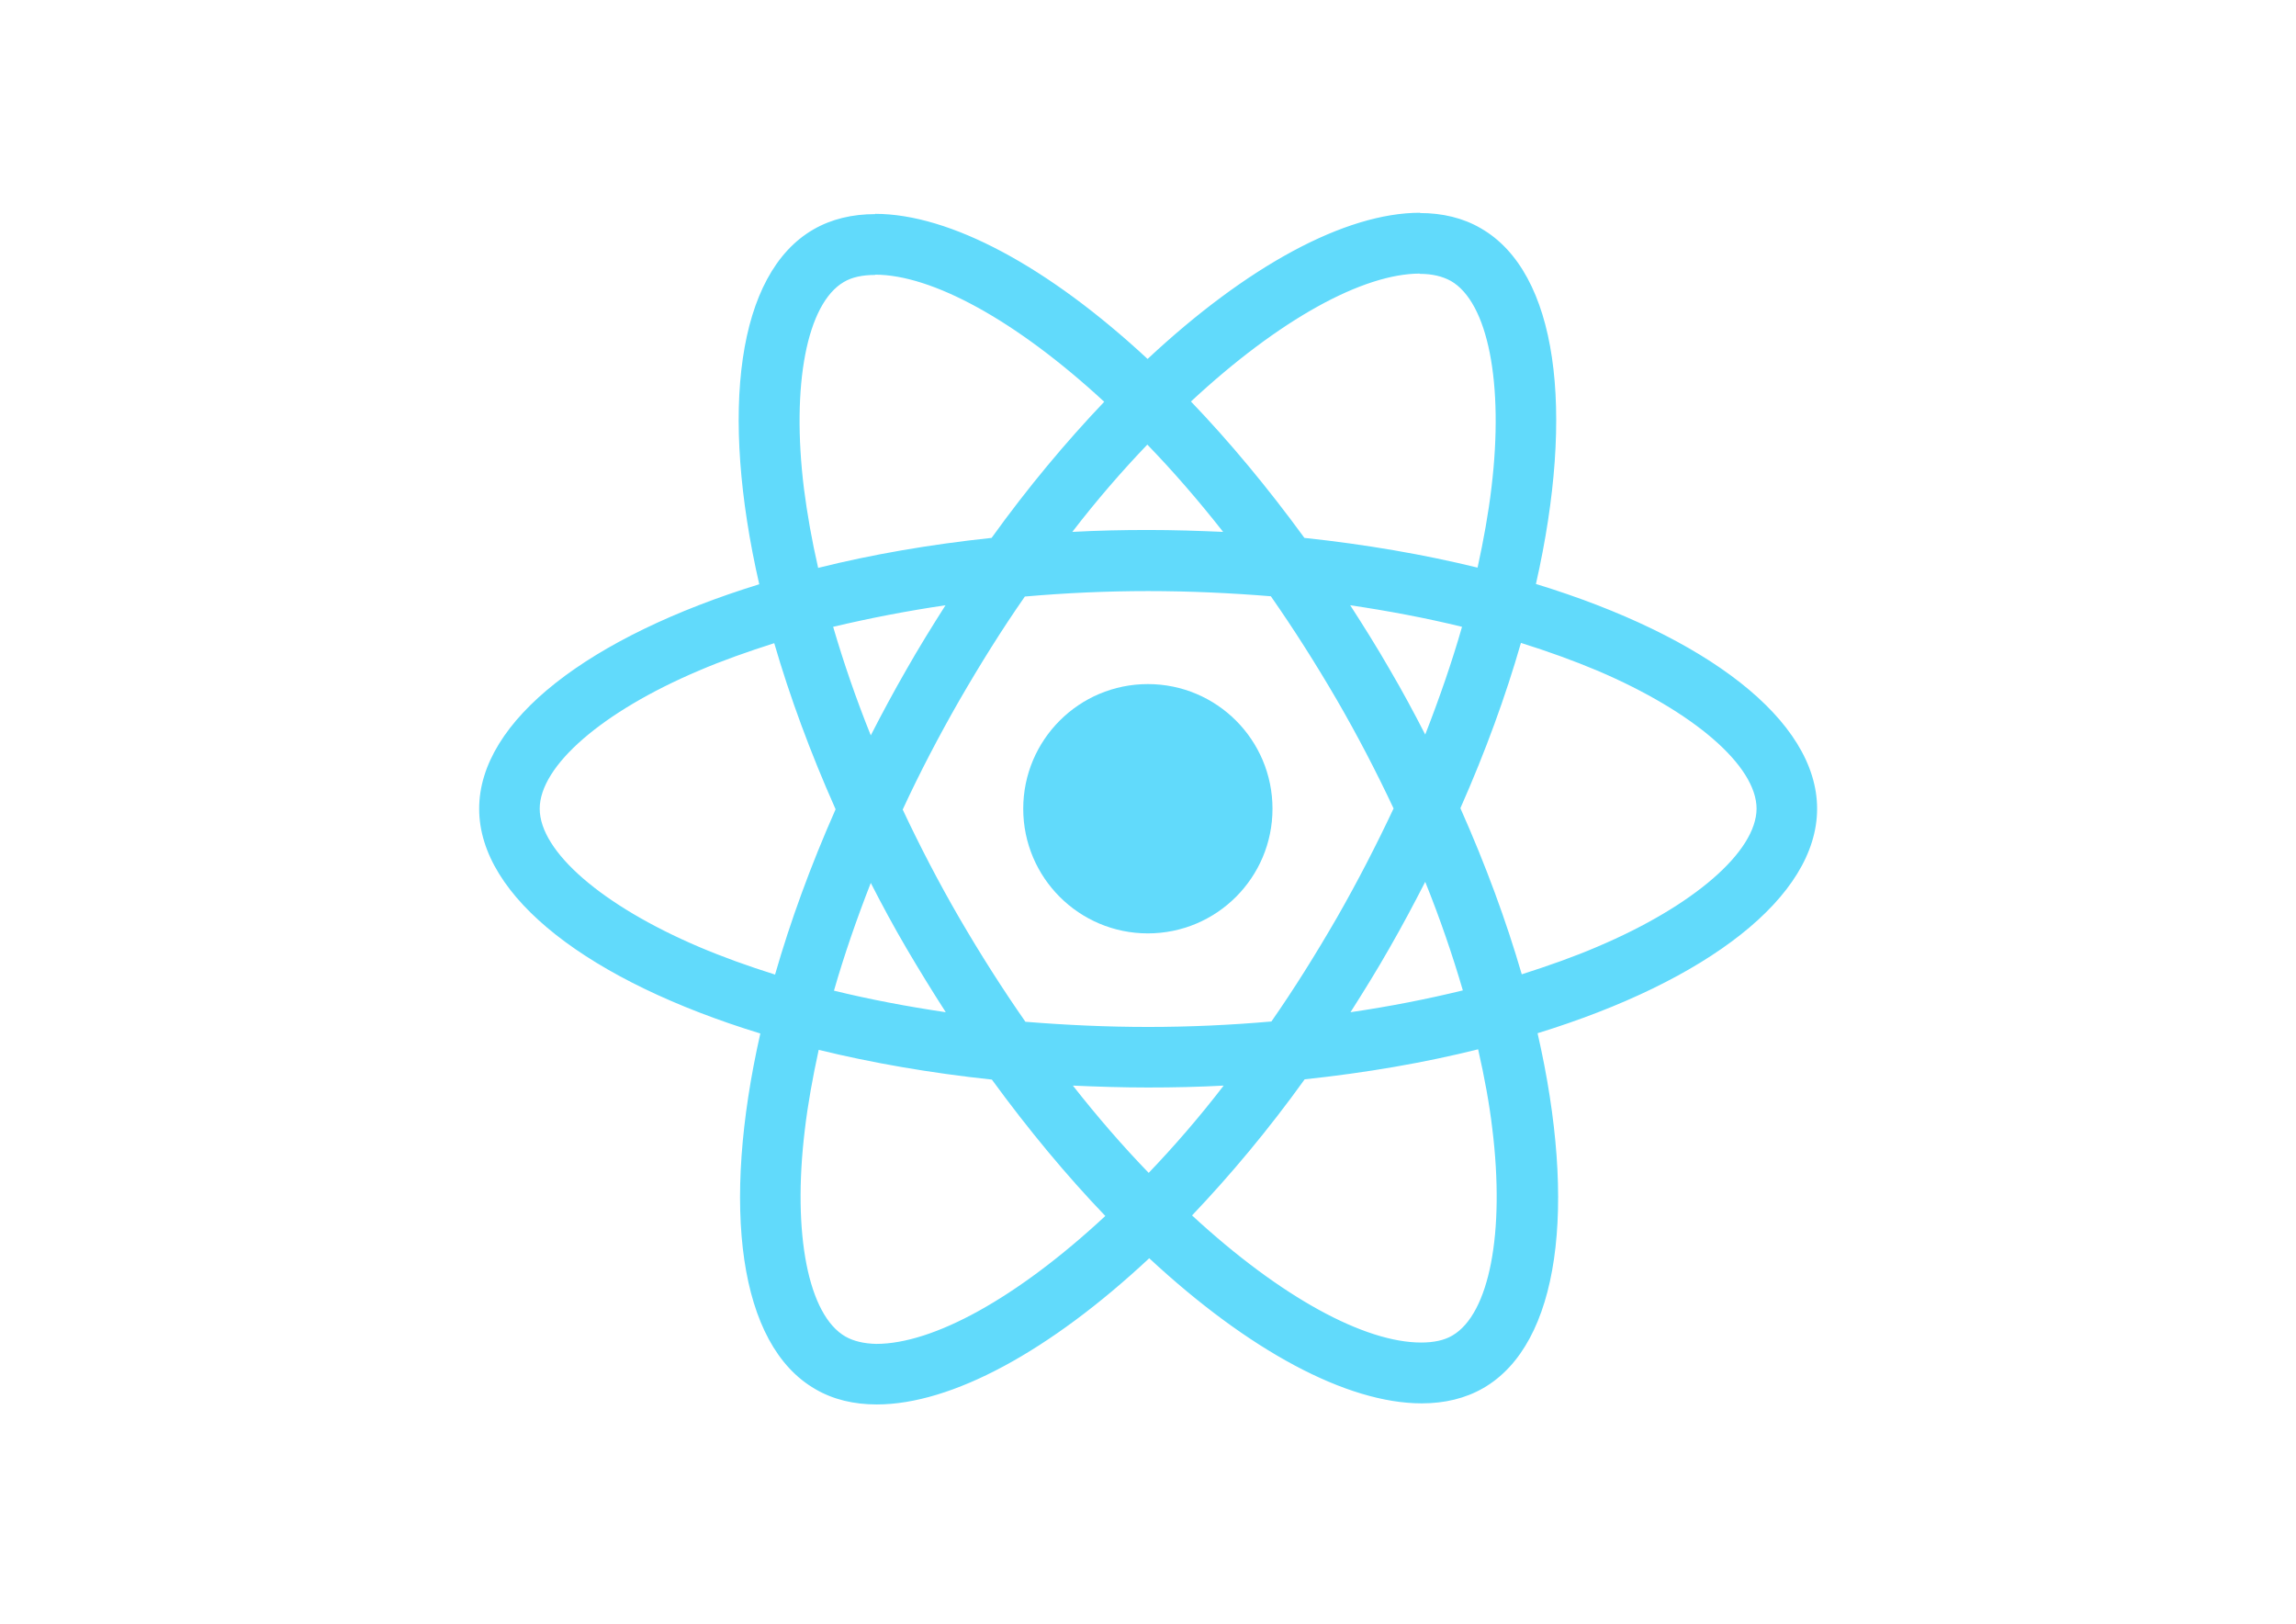
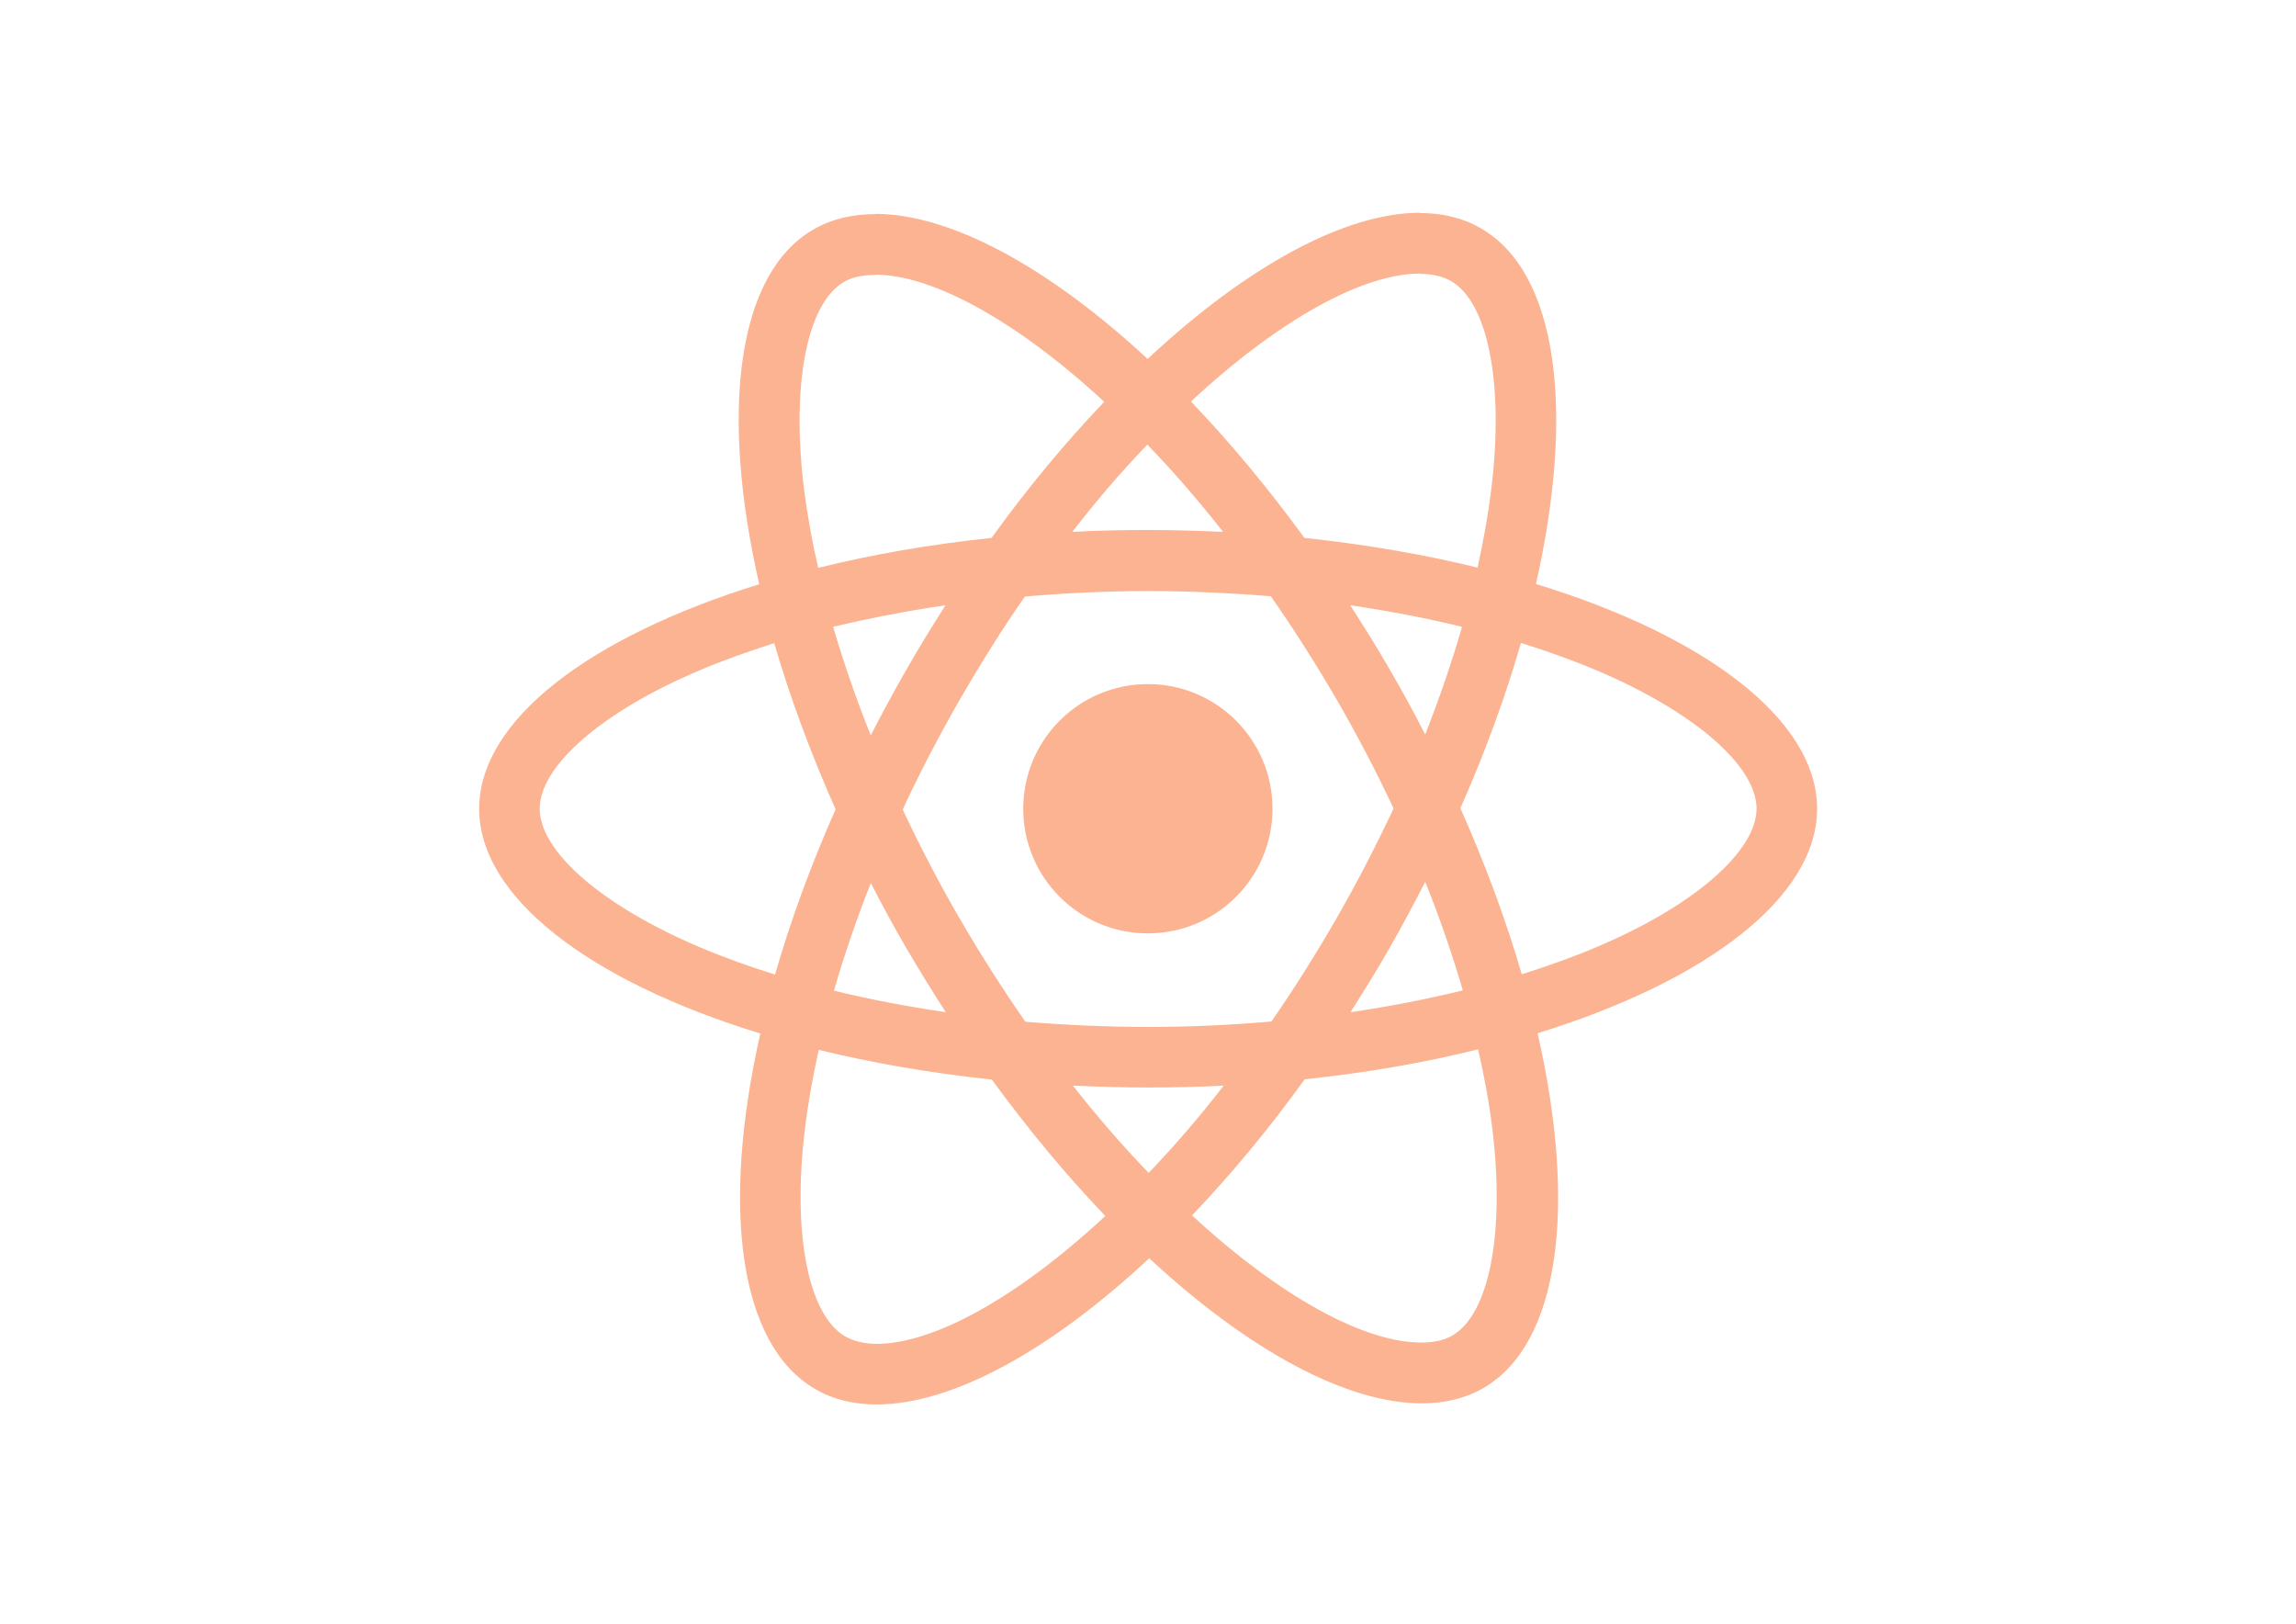
<svg xmlns="http://www.w3.org/2000/svg" viewBox="0 0 841.9 595.3">
-   <g fill="#61DAFB">
+   <g fill="#FBB392">
    <path d="M666.3 296.5c0-32.5-40.7-63.3-103.1-82.4 14.4-63.6 8-114.2-20.2-130.4-6.5-3.8-14.1-5.6-22.4-5.6v22.3c4.6 0 8.3.9 11.4 2.6 13.6 7.8 19.5 37.5 14.9 75.7-1.1 9.4-2.9 19.3-5.1 29.4-19.6-4.8-41-8.5-63.5-10.9-13.5-18.5-27.5-35.3-41.6-50 32.6-30.3 63.2-46.9 84-46.9V78c-27.5 0-63.5 19.6-99.9 53.6-36.4-33.8-72.4-53.2-99.9-53.2v22.3c20.7 0 51.4 16.5 84 46.6-14 14.7-28 31.4-41.3 49.9-22.6 2.4-44 6.1-63.6 11-2.3-10-4-19.7-5.2-29-4.7-38.2 1.1-67.9 14.6-75.8 3-1.8 6.9-2.6 11.5-2.6V78.5c-8.4 0-16 1.8-22.6 5.6-28.1 16.2-34.4 66.7-19.9 130.1-62.2 19.2-102.7 49.9-102.7 82.3 0 32.5 40.7 63.3 103.1 82.4-14.4 63.6-8 114.2 20.2 130.4 6.5 3.8 14.1 5.6 22.5 5.6 27.5 0 63.5-19.6 99.9-53.6 36.4 33.8 72.4 53.2 99.9 53.2 8.4 0 16-1.8 22.6-5.6 28.1-16.2 34.4-66.7 19.9-130.1 62-19.1 102.5-49.9 102.5-82.3zm-130.2-66.7c-3.7 12.9-8.3 26.2-13.5 39.5-4.1-8-8.4-16-13.1-24-4.6-8-9.5-15.8-14.4-23.4 14.2 2.1 27.9 4.7 41 7.9zm-45.8 106.5c-7.8 13.5-15.8 26.3-24.1 38.2-14.9 1.3-30 2-45.2 2-15.1 0-30.2-.7-45-1.9-8.3-11.9-16.4-24.6-24.2-38-7.6-13.1-14.5-26.4-20.8-39.8 6.2-13.4 13.2-26.8 20.7-39.9 7.8-13.5 15.8-26.3 24.1-38.2 14.9-1.3 30-2 45.2-2 15.1 0 30.2.7 45 1.9 8.3 11.9 16.4 24.6 24.2 38 7.6 13.1 14.5 26.4 20.8 39.8-6.3 13.4-13.2 26.8-20.7 39.9zm32.3-13c5.4 13.4 10 26.8 13.8 39.8-13.1 3.2-26.9 5.9-41.2 8 4.9-7.7 9.8-15.6 14.4-23.7 4.6-8 8.9-16.1 13-24.1zM421.2 430c-9.3-9.6-18.6-20.3-27.8-32 9 .4 18.2.7 27.5.7 9.4 0 18.7-.2 27.8-.7-9 11.7-18.3 22.4-27.5 32zm-74.4-58.9c-14.2-2.1-27.9-4.7-41-7.9 3.7-12.9 8.3-26.2 13.5-39.5 4.1 8 8.4 16 13.1 24 4.7 8 9.5 15.8 14.4 23.4zM420.7 163c9.3 9.6 18.6 20.3 27.8 32-9-.4-18.2-.7-27.5-.7-9.4 0-18.7.2-27.8.7 9-11.7 18.3-22.4 27.5-32zm-74 58.9c-4.9 7.7-9.8 15.6-14.4 23.7-4.6 8-8.9 16-13 24-5.4-13.4-10-26.8-13.8-39.8 13.1-3.1 26.9-5.8 41.2-7.9zm-90.5 125.2c-35.4-15.1-58.3-34.9-58.3-50.6 0-15.7 22.9-35.6 58.3-50.6 8.6-3.7 18-7 27.7-10.1 5.7 19.6 13.2 40 22.5 60.9-9.2 20.8-16.6 41.1-22.2 60.6-9.9-3.1-19.3-6.5-28-10.2zM310 490c-13.6-7.8-19.5-37.5-14.9-75.7 1.1-9.4 2.9-19.3 5.1-29.4 19.6 4.8 41 8.5 63.5 10.9 13.5 18.5 27.5 35.3 41.6 50-32.6 30.3-63.2 46.9-84 46.9-4.5-.1-8.3-1-11.3-2.7zm237.2-76.2c4.7 38.2-1.1 67.9-14.6 75.8-3 1.8-6.9 2.6-11.5 2.6-20.7 0-51.4-16.5-84-46.6 14-14.7 28-31.4 41.3-49.9 22.6-2.4 44-6.1 63.6-11 2.3 10.1 4.1 19.8 5.2 29.1zm38.5-66.7c-8.6 3.7-18 7-27.7 10.1-5.7-19.6-13.2-40-22.5-60.9 9.2-20.8 16.6-41.1 22.2-60.6 9.9 3.1 19.3 6.5 28.1 10.2 35.4 15.1 58.3 34.9 58.3 50.6-.1 15.7-23 35.6-58.4 50.6zM320.8 78.4z" />
    <circle cx="420.9" cy="296.5" r="45.7" />
    <path d="M520.5 78.1z" />
  </g>
</svg>
